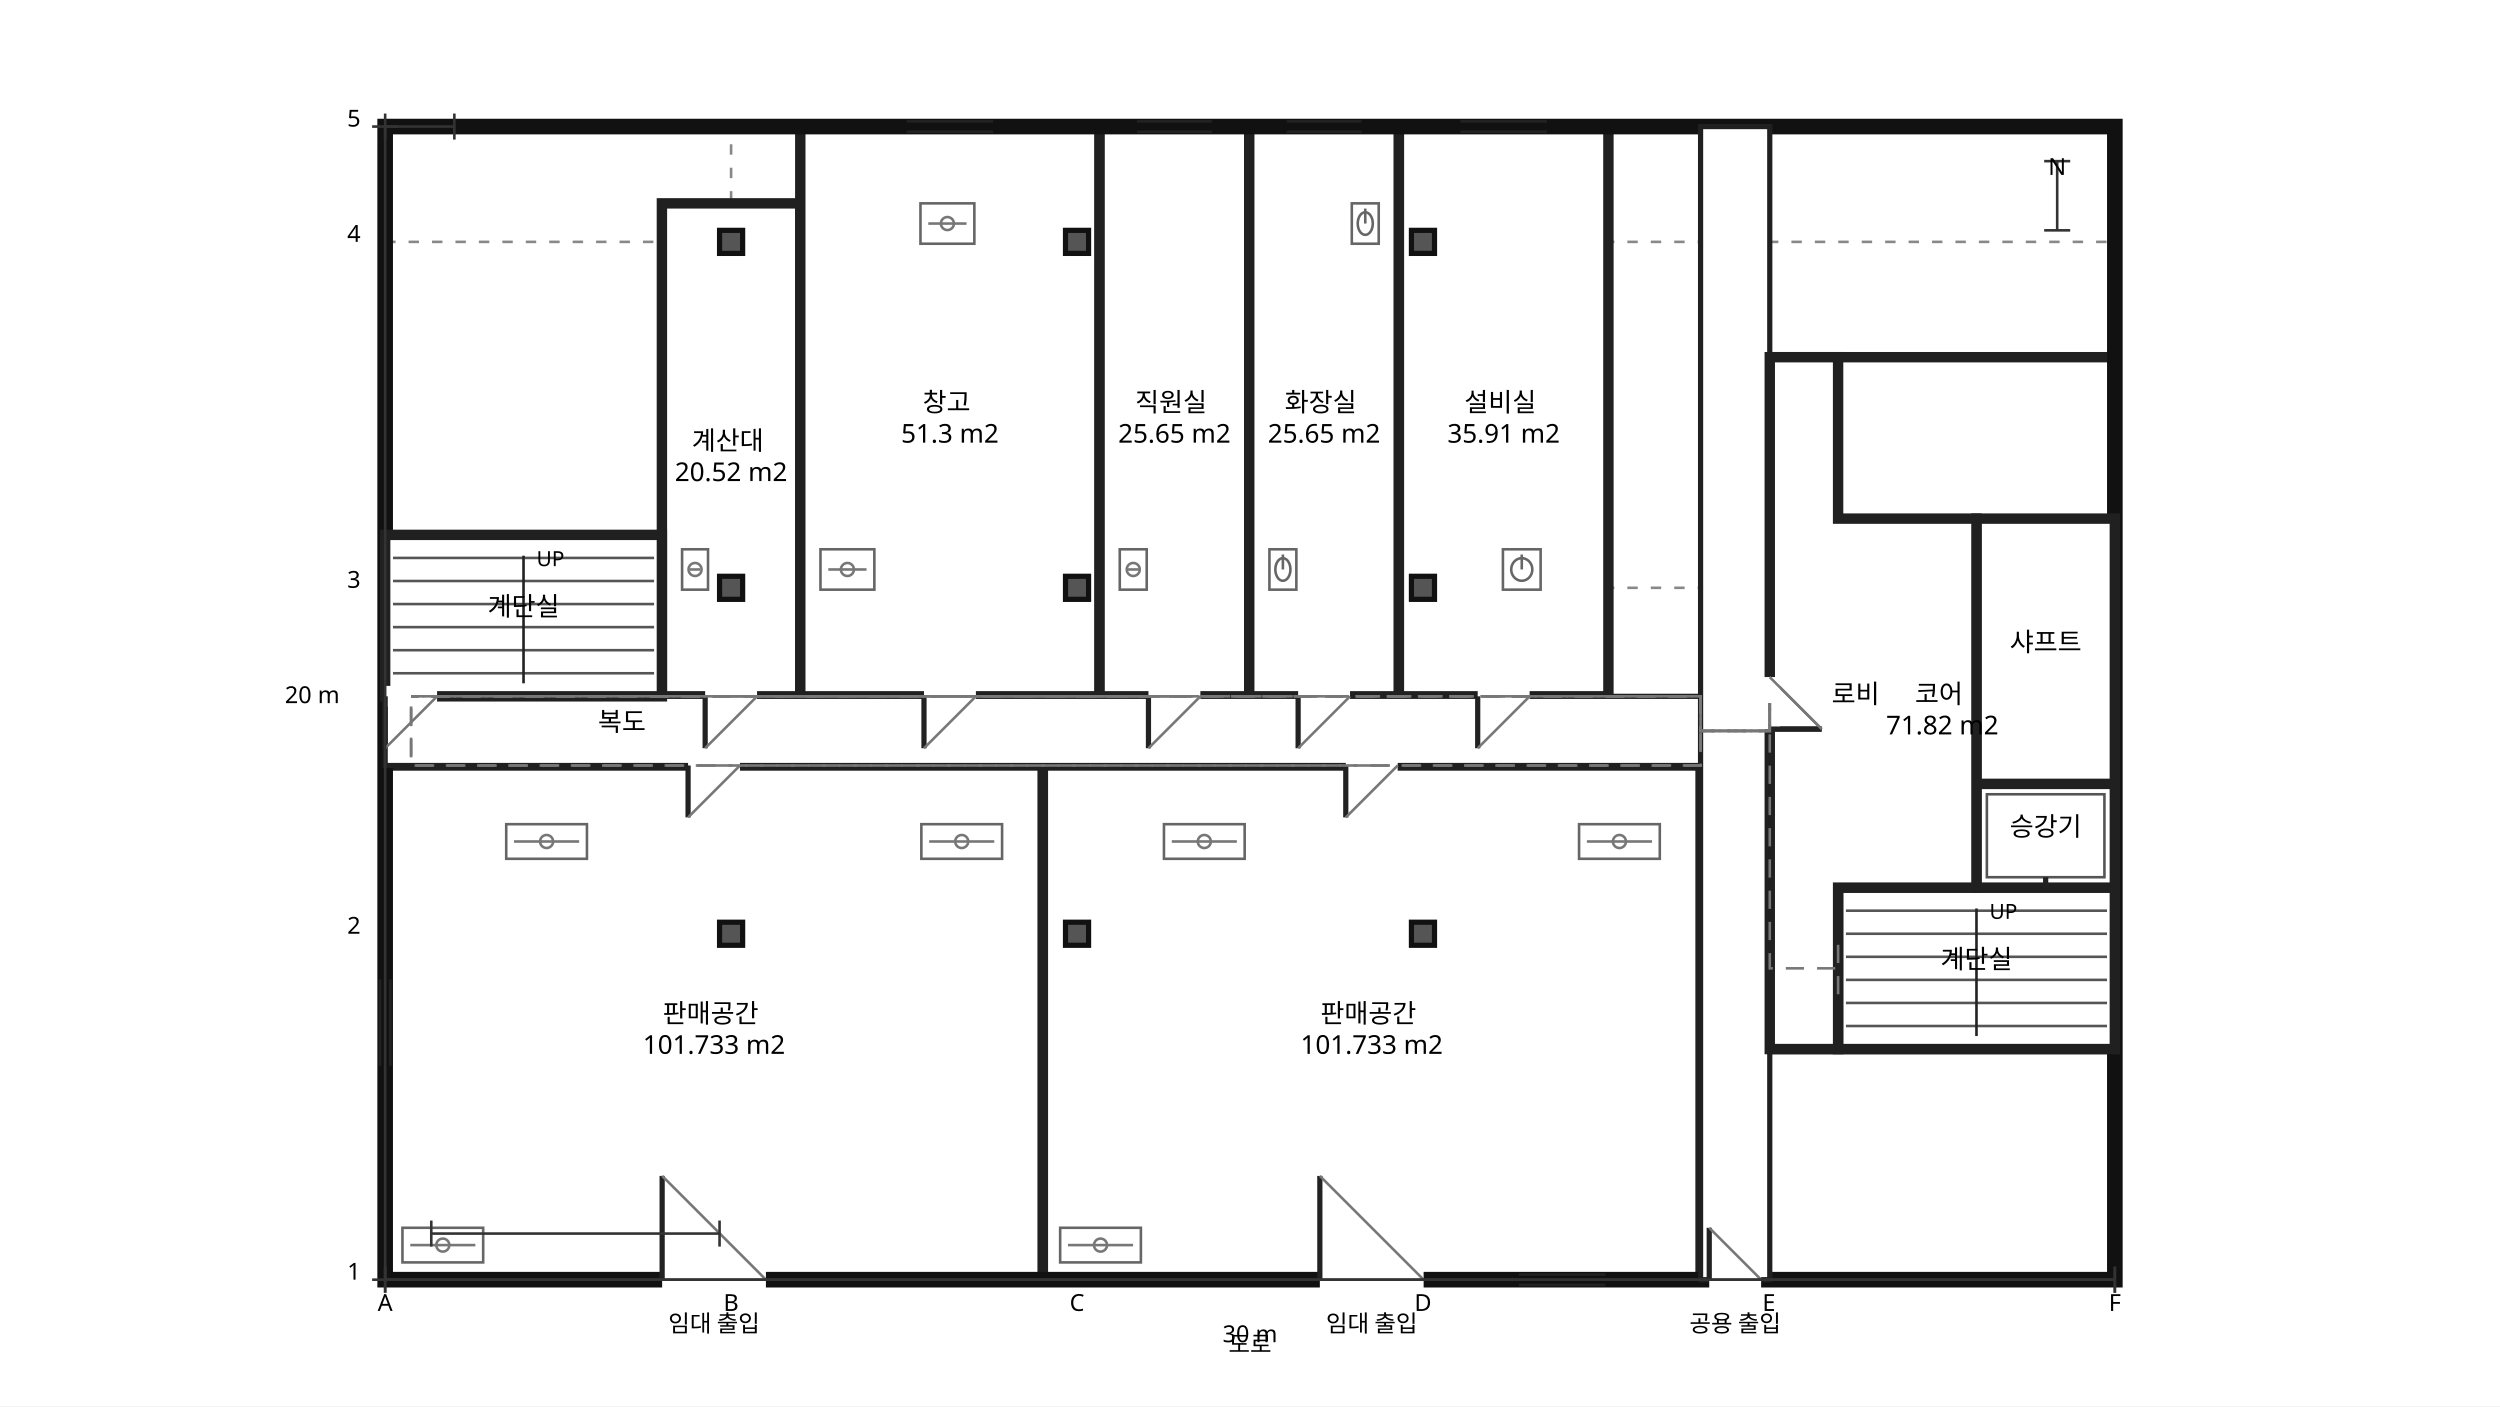
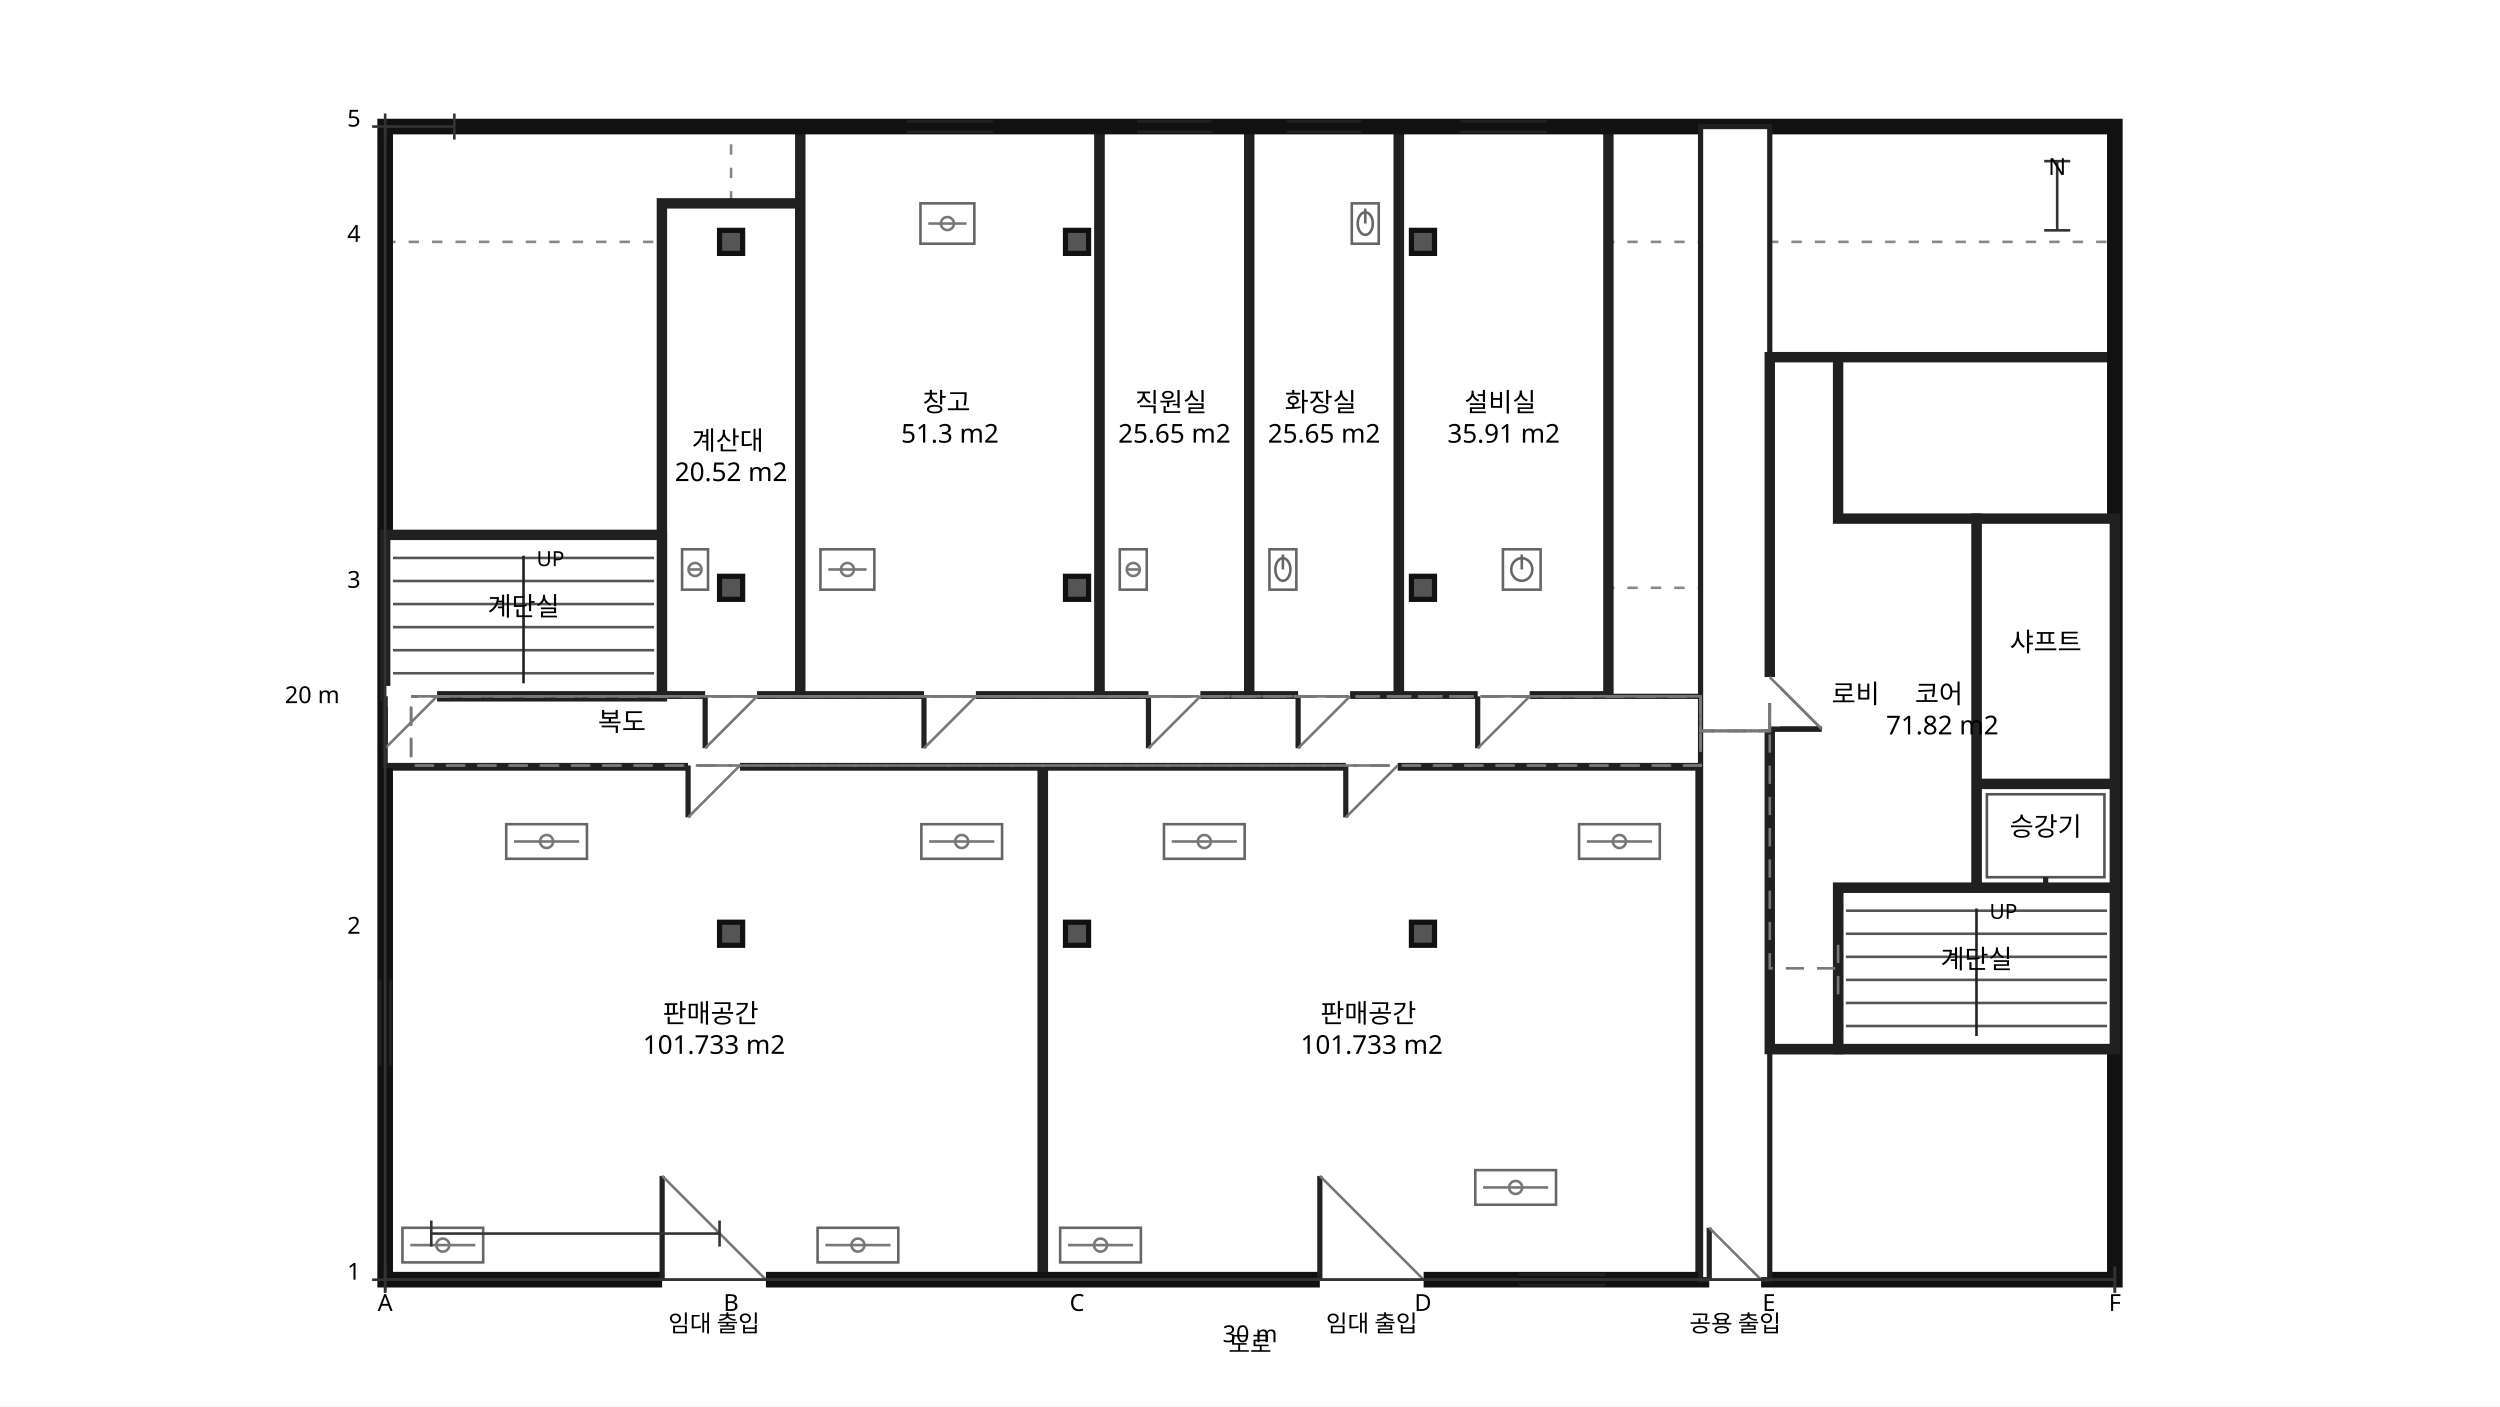
<svg xmlns="http://www.w3.org/2000/svg" width="100%" height="100%" viewBox="0 0 960 540">
  <rect width="100%" height="100%" fill="white" />
  <g data-layer="grid">
    <g data-id="grid-x-0" data-kind="grid" data-layer="grid">
      <polyline points="147.9,491.4 147.9,48.6" fill="none" stroke="#888888" stroke-width="1" stroke-dasharray="4 5" />
      <text x="147.9" y="503.4" font-family="Noto Sans KR, Malgun Gothic, sans-serif" font-size="9" text-anchor="middle">A</text>
    </g>
    <g data-id="grid-x-1" data-kind="grid" data-layer="grid">
      <polyline points="280.74,491.4 280.74,48.6" fill="none" stroke="#888888" stroke-width="1" stroke-dasharray="4 5" />
      <text x="280.74" y="503.4" font-family="Noto Sans KR, Malgun Gothic, sans-serif" font-size="9" text-anchor="middle">B</text>
    </g>
    <g data-id="grid-x-2" data-kind="grid" data-layer="grid">
      <polyline points="413.58,491.4 413.58,48.6" fill="none" stroke="#888888" stroke-width="1" stroke-dasharray="4 5" />
      <text x="413.58" y="503.4" font-family="Noto Sans KR, Malgun Gothic, sans-serif" font-size="9" text-anchor="middle">C</text>
    </g>
    <g data-id="grid-x-3" data-kind="grid" data-layer="grid">
      <polyline points="546.42,491.4 546.42,48.6" fill="none" stroke="#888888" stroke-width="1" stroke-dasharray="4 5" />
      <text x="546.42" y="503.4" font-family="Noto Sans KR, Malgun Gothic, sans-serif" font-size="9" text-anchor="middle">D</text>
    </g>
    <g data-id="grid-x-4" data-kind="grid" data-layer="grid">
      <polyline points="679.26,491.4 679.26,48.6" fill="none" stroke="#888888" stroke-width="1" stroke-dasharray="4 5" />
      <text x="679.26" y="503.4" font-family="Noto Sans KR, Malgun Gothic, sans-serif" font-size="9" text-anchor="middle">E</text>
    </g>
    <g data-id="grid-x-5" data-kind="grid" data-layer="grid">
      <polyline points="812.1,491.4 812.1,48.6" fill="none" stroke="#888888" stroke-width="1" stroke-dasharray="4 5" />
      <text x="812.1" y="503.4" font-family="Noto Sans KR, Malgun Gothic, sans-serif" font-size="9" text-anchor="middle">F</text>
    </g>
    <g data-id="grid-y-0" data-kind="grid" data-layer="grid">
      <polyline points="147.9,491.4 812.1,491.4" fill="none" stroke="#888888" stroke-width="1" stroke-dasharray="4 5" />
      <text x="135.9" y="491.4" font-family="Noto Sans KR, Malgun Gothic, sans-serif" font-size="9" text-anchor="middle">1</text>
    </g>
    <g data-id="grid-y-1" data-kind="grid" data-layer="grid">
      <polyline points="147.9,358.56 812.1,358.56" fill="none" stroke="#888888" stroke-width="1" stroke-dasharray="4 5" />
      <text x="135.9" y="358.56" font-family="Noto Sans KR, Malgun Gothic, sans-serif" font-size="9" text-anchor="middle">2</text>
    </g>
    <g data-id="grid-y-2" data-kind="grid" data-layer="grid">
      <polyline points="147.9,225.72 812.1,225.72" fill="none" stroke="#888888" stroke-width="1" stroke-dasharray="4 5" />
      <text x="135.9" y="225.72" font-family="Noto Sans KR, Malgun Gothic, sans-serif" font-size="9" text-anchor="middle">3</text>
    </g>
    <g data-id="grid-y-3" data-kind="grid" data-layer="grid">
      <polyline points="147.9,92.88 812.1,92.88" fill="none" stroke="#888888" stroke-width="1" stroke-dasharray="4 5" />
      <text x="135.9" y="92.88" font-family="Noto Sans KR, Malgun Gothic, sans-serif" font-size="9" text-anchor="middle">4</text>
    </g>
    <g data-id="grid-y-4" data-kind="grid" data-layer="grid">
      <polyline points="147.9,48.6 812.1,48.6" fill="none" stroke="#888888" stroke-width="1" stroke-dasharray="4 5" />
      <text x="135.9" y="48.6" font-family="Noto Sans KR, Malgun Gothic, sans-serif" font-size="9" text-anchor="middle">5</text>
    </g>
  </g>
  <g data-layer="rooms">
    <polygon data-id="sales_a" data-kind="room" data-layer="rooms" points="147.9,491.4 400.46,491.4 400.46,293.95 147.9,293.95" fill="white" stroke="#202020" stroke-width="4" />
    <polygon data-id="sales_b" data-kind="room" data-layer="rooms" points="400.46,491.4 653.02,491.4 653.02,293.95 400.46,293.95" fill="white" stroke="#202020" stroke-width="4" />
    <polygon data-id="checkout" data-kind="room" data-layer="rooms" points="254.17,267.39 307.31,267.39 307.31,78.09 254.17,78.09" fill="white" stroke="#202020" stroke-width="4" />
    <polygon data-id="stock" data-kind="room" data-layer="rooms" points="307.31,267.39 422.24,267.39 422.24,48.6 307.31,48.6" fill="white" stroke="#202020" stroke-width="4" />
    <polygon data-id="staff" data-kind="room" data-layer="rooms" points="422.24,267.39 479.71,267.39 479.71,48.6 422.24,48.6" fill="white" stroke="#202020" stroke-width="4" />
    <polygon data-id="restroom" data-kind="room" data-layer="rooms" points="479.71,267.39 537.18,267.39 537.18,48.6 479.71,48.6" fill="white" stroke="#202020" stroke-width="4" />
    <polygon data-id="utility" data-kind="room" data-layer="rooms" points="537.18,267.39 617.63,267.39 617.63,48.6 537.18,48.6" fill="white" stroke="#202020" stroke-width="4" />
    <polygon data-id="core" data-kind="room" data-layer="rooms" points="679.59,402.84 812.1,402.84 812.1,137.16 679.59,137.16" fill="white" stroke="#202020" stroke-width="4" />
  </g>
  <polygon data-id="floor-boundary" data-kind="boundary" data-layer="rooms" points="147.9,491.4 812.1,491.4 812.1,48.6 147.9,48.6" fill="none" stroke="#111111" stroke-width="6" />
  <g data-layer="circulation">
    <polygon data-id="corridor-cross" data-kind="circulation" data-layer="circulation" points="147.9,293.95 653.02,293.95 653.02,267.39 147.9,267.39" fill="white" stroke="#202020" stroke-width="2" />
    <polygon data-id="corridor-longitudinal" data-kind="circulation" data-layer="circulation" points="653.02,491.4 679.59,491.4 679.59,48.6 653.02,48.6" fill="white" stroke="#202020" stroke-width="2" />
  </g>
  <g data-layer="core">
    <polygon data-id="core-stair-1" data-kind="stair" data-layer="core" points="705.83,402.84 705.83,340.85 812.1,340.85 812.1,402.84" fill="white" stroke="#202020" stroke-width="4" />
    <g data-symbol="stair-treads">
      <line x1="708.83" y1="349.706" x2="809.1" y2="349.706" stroke="#555555" stroke-width="1" />
      <line x1="708.83" y1="358.561" x2="809.1" y2="358.561" stroke="#555555" stroke-width="1" />
      <line x1="708.83" y1="367.417" x2="809.1" y2="367.417" stroke="#555555" stroke-width="1" />
      <line x1="708.83" y1="376.273" x2="809.1" y2="376.273" stroke="#555555" stroke-width="1" />
      <line x1="708.83" y1="385.129" x2="809.1" y2="385.129" stroke="#555555" stroke-width="1" />
      <line x1="708.83" y1="393.984" x2="809.1" y2="393.984" stroke="#555555" stroke-width="1" />
      <line x1="758.965" y1="397.84" x2="758.965" y2="348.85" stroke="#222222" stroke-width="1" />
      <text x="763.965" y="352.85" font-family="Noto Sans KR, Malgun Gothic, sans-serif" font-size="8">UP</text>
    </g>
    <polygon data-id="remote-stair-2" data-kind="stair" data-layer="core" points="147.9,267.39 254.17,267.39 254.17,205.39 147.9,205.39" fill="white" stroke="#202020" stroke-width="4" />
    <g data-symbol="stair-treads">
      <line x1="150.9" y1="214.247" x2="251.17" y2="214.247" stroke="#555555" stroke-width="1" />
      <line x1="150.9" y1="223.104" x2="251.17" y2="223.104" stroke="#555555" stroke-width="1" />
      <line x1="150.9" y1="231.961" x2="251.17" y2="231.961" stroke="#555555" stroke-width="1" />
      <line x1="150.9" y1="240.819" x2="251.17" y2="240.819" stroke="#555555" stroke-width="1" />
      <line x1="150.9" y1="249.676" x2="251.17" y2="249.676" stroke="#555555" stroke-width="1" />
      <line x1="150.9" y1="258.533" x2="251.17" y2="258.533" stroke="#555555" stroke-width="1" />
      <line x1="201.035" y1="262.39" x2="201.035" y2="213.39" stroke="#222222" stroke-width="1" />
      <text x="206.035" y="217.39" font-family="Noto Sans KR, Malgun Gothic, sans-serif" font-size="8">UP</text>
    </g>
    <polygon data-id="core-elevator" data-kind="elevator" data-layer="core" points="758.96,340.85 758.96,301.0 812.1,301.0 812.1,340.85" fill="white" stroke="#202020" stroke-width="4" />
    <g data-symbol="elevator-car">
      <rect x="762.96" y="305.0" width="45.14" height="31.85" fill="none" stroke="#555555" stroke-width="1" />
      <line x1="785.53" y1="336.85" x2="785.53" y2="340.85" stroke="#222222" stroke-width="2" />
    </g>
    <polygon data-id="core-shaft" data-kind="shaft" data-layer="core" points="758.96,301.0 758.96,199.15 812.1,199.15 812.1,301.0" fill="white" stroke="#202020" stroke-width="4" />
    <polygon data-id="core-lobby" data-kind="lobby" data-layer="core" points="679.59,402.84 679.59,137.16 705.83,137.16 705.83,199.15 758.96,199.15 758.96,340.85 705.83,340.85 705.83,402.84" fill="white" stroke="#202020" stroke-width="4" />
  </g>
  <g data-layer="structure">
    <polygon data-id="column-1" data-kind="column" data-layer="structure" points="276.31,362.99 285.17,362.99 285.17,354.13 276.31,354.13" fill="#555555" stroke="#111111" stroke-width="2" />
    <polygon data-id="column-2" data-kind="column" data-layer="structure" points="276.31,230.15 285.17,230.15 285.17,221.29 276.31,221.29" fill="#555555" stroke="#111111" stroke-width="2" />
    <polygon data-id="column-3" data-kind="column" data-layer="structure" points="276.31,97.31 285.17,97.31 285.17,88.45 276.31,88.45" fill="#555555" stroke="#111111" stroke-width="2" />
    <polygon data-id="column-4" data-kind="column" data-layer="structure" points="409.15,362.99 418.01,362.99 418.01,354.13 409.15,354.13" fill="#555555" stroke="#111111" stroke-width="2" />
    <polygon data-id="column-5" data-kind="column" data-layer="structure" points="409.15,230.15 418.01,230.15 418.01,221.29 409.15,221.29" fill="#555555" stroke="#111111" stroke-width="2" />
    <polygon data-id="column-6" data-kind="column" data-layer="structure" points="409.15,97.31 418.01,97.31 418.01,88.45 409.15,88.45" fill="#555555" stroke="#111111" stroke-width="2" />
    <polygon data-id="column-7" data-kind="column" data-layer="structure" points="541.99,362.99 550.85,362.99 550.85,354.13 541.99,354.13" fill="#555555" stroke="#111111" stroke-width="2" />
    <polygon data-id="column-8" data-kind="column" data-layer="structure" points="541.99,230.15 550.85,230.15 550.85,221.29 541.99,221.29" fill="#555555" stroke="#111111" stroke-width="2" />
    <polygon data-id="column-9" data-kind="column" data-layer="structure" points="541.99,97.31 550.85,97.31 550.85,88.45 541.99,88.45" fill="#555555" stroke="#111111" stroke-width="2" />
  </g>
  <g data-layer="envelope">
    <g data-id="sales_a-commercial-entrance" data-kind="entrance" data-layer="envelope" data-symbol="entrance-door">
      <polyline points="254.26,491.4 294.11,491.4" fill="none" stroke="white" stroke-width="8" />
      <line x1="254.26" y1="491.4" x2="254.26" y2="451.55" stroke="#222222" stroke-width="2" />
      <path d="M 294.11 491.4 Q 272.192 469.482 254.26 451.55" fill="none" stroke="#777777" stroke-width="1" />
      <text x="274.185" y="511.4" font-family="Noto Sans KR, Malgun Gothic, sans-serif" font-size="9" text-anchor="middle">임대 출입</text>
    </g>
    <g data-id="sales_b-commercial-entrance" data-kind="entrance" data-layer="envelope" data-symbol="entrance-door">
      <polyline points="506.82,491.4 546.67,491.4" fill="none" stroke="white" stroke-width="8" />
      <line x1="506.82" y1="491.4" x2="506.82" y2="451.55" stroke="#222222" stroke-width="2" />
      <path d="M 546.67 491.4 Q 524.752 469.483 506.82 451.55" fill="none" stroke="#777777" stroke-width="1" />
      <text x="526.745" y="511.4" font-family="Noto Sans KR, Malgun Gothic, sans-serif" font-size="9" text-anchor="middle">임대 출입</text>
    </g>
    <g data-id="core-public-entrance" data-kind="entrance" data-layer="envelope" data-symbol="entrance-door">
      <polyline points="656.35,491.4 676.27,491.4" fill="none" stroke="white" stroke-width="8" />
      <line x1="656.35" y1="491.4" x2="656.35" y2="471.48" stroke="#222222" stroke-width="2" />
      <path d="M 676.27 491.4 Q 665.314 480.444 656.35 471.48" fill="none" stroke="#777777" stroke-width="1" />
      <text x="666.31" y="511.4" font-family="Noto Sans KR, Malgun Gothic, sans-serif" font-size="9" text-anchor="middle">공용 출입</text>
    </g>
    <g data-id="sales_a-window" data-kind="window" data-layer="envelope" data-symbol="window-double-line">
      <polyline points="145.9,409.28 145.9,376.07" fill="none" stroke="#222222" stroke-width="1" />
      <polyline points="149.9,409.28 149.9,376.07" fill="none" stroke="#222222" stroke-width="1" />
    </g>
    <g data-id="sales_b-window" data-kind="window" data-layer="envelope" data-symbol="window-double-line">
      <polyline points="583.24,489.4 616.45,489.4" fill="none" stroke="#222222" stroke-width="1" />
      <polyline points="583.24,493.4 616.45,493.4" fill="none" stroke="#222222" stroke-width="1" />
    </g>
    <g data-id="stock-window" data-kind="window" data-layer="envelope" data-symbol="window-double-line">
      <polyline points="348.17,46.6 381.38,46.6" fill="none" stroke="#222222" stroke-width="1" />
      <polyline points="348.17,50.6 381.38,50.6" fill="none" stroke="#222222" stroke-width="1" />
    </g>
    <g data-id="staff-window" data-kind="window" data-layer="envelope" data-symbol="window-double-line">
      <polyline points="436.61,46.6 465.34,46.6" fill="none" stroke="#222222" stroke-width="1" />
      <polyline points="436.61,50.6 465.34,50.6" fill="none" stroke="#222222" stroke-width="1" />
    </g>
    <g data-id="restroom-window" data-kind="window" data-layer="envelope" data-symbol="window-double-line">
      <polyline points="494.08,46.6 522.81,46.6" fill="none" stroke="#222222" stroke-width="1" />
      <polyline points="494.08,50.6 522.81,50.6" fill="none" stroke="#222222" stroke-width="1" />
    </g>
    <g data-id="utility-window" data-kind="window" data-layer="envelope" data-symbol="window-double-line">
      <polyline points="560.8,46.6 594.01,46.6" fill="none" stroke="#222222" stroke-width="1" />
      <polyline points="560.8,50.6 594.01,50.6" fill="none" stroke="#222222" stroke-width="1" />
    </g>
  </g>
  <g data-layer="door-openings">
    <g data-id="protected-exit-1" data-kind="protected_exit" data-layer="door-openings" data-symbol="door-swing">
      <polyline points="679.59,279.96 679.59,260.04" fill="none" stroke="white" stroke-width="8" />
      <line x1="679.59" y1="279.96" x2="699.51" y2="279.96" stroke="#222222" stroke-width="2" />
      <path d="M 679.59 260.04 Q 690.546 270.996 699.51 279.96" fill="none" stroke="#777777" stroke-width="1" />
    </g>
    <g data-id="protected-exit-2" data-kind="protected_exit" data-layer="door-openings" data-symbol="door-swing">
      <polyline points="147.9,267.39 167.83,267.39" fill="none" stroke="white" stroke-width="8" />
      <line x1="147.9" y1="267.39" x2="147.9" y2="287.32" stroke="#222222" stroke-width="2" />
      <path d="M 167.83 267.39 Q 156.869 278.351 147.9 287.32" fill="none" stroke="#777777" stroke-width="1" />
    </g>
    <g data-id="sales_a-door" data-kind="door-opening" data-layer="door-openings" data-symbol="door-swing" aria-label="sales_a door clear width 0.9 m">
      <polyline points="264.22,293.95 284.14,293.95" fill="none" stroke="white" stroke-width="8" />
      <line x1="264.22" y1="293.95" x2="264.22" y2="313.87" stroke="#222222" stroke-width="2" />
      <path d="M 284.14 293.95 Q 273.184 304.906 264.22 313.87" fill="none" stroke="#777777" stroke-width="1" />
    </g>
    <g data-id="sales_b-door" data-kind="door-opening" data-layer="door-openings" data-symbol="door-swing" aria-label="sales_b door clear width 0.9 m">
      <polyline points="516.78,293.95 536.71,293.95" fill="none" stroke="white" stroke-width="8" />
      <line x1="516.78" y1="293.95" x2="516.78" y2="313.88" stroke="#222222" stroke-width="2" />
      <path d="M 536.71 293.95 Q 525.749 304.912 516.78 313.88" fill="none" stroke="#777777" stroke-width="1" />
    </g>
    <g data-id="checkout-door" data-kind="door-opening" data-layer="door-openings" data-symbol="door-swing" aria-label="checkout door clear width 0.9 m">
      <polyline points="270.78,267.39 290.7,267.39" fill="none" stroke="white" stroke-width="8" />
      <line x1="270.78" y1="267.39" x2="270.78" y2="287.31" stroke="#222222" stroke-width="2" />
      <path d="M 290.7 267.39 Q 279.744 278.346 270.78 287.31" fill="none" stroke="#777777" stroke-width="1" />
    </g>
    <g data-id="stock-door" data-kind="door-opening" data-layer="door-openings" data-symbol="door-swing" aria-label="stock door clear width 0.9 m">
      <polyline points="354.81,267.39 374.74,267.39" fill="none" stroke="white" stroke-width="8" />
      <line x1="354.81" y1="267.39" x2="354.81" y2="287.32" stroke="#222222" stroke-width="2" />
      <path d="M 374.74 267.39 Q 363.779 278.351 354.81 287.32" fill="none" stroke="#777777" stroke-width="1" />
    </g>
    <g data-id="staff-door" data-kind="door-opening" data-layer="door-openings" data-symbol="door-swing" aria-label="staff door clear width 0.9 m">
      <polyline points="441.01,267.39 460.94,267.39" fill="none" stroke="white" stroke-width="8" />
      <line x1="441.01" y1="267.39" x2="441.01" y2="287.32" stroke="#222222" stroke-width="2" />
      <path d="M 460.94 267.39 Q 449.978 278.351 441.01 287.32" fill="none" stroke="#777777" stroke-width="1" />
    </g>
    <g data-id="restroom-door" data-kind="door-opening" data-layer="door-openings" data-symbol="door-swing" aria-label="restroom door clear width 0.9 m">
      <polyline points="498.48,267.39 518.41,267.39" fill="none" stroke="white" stroke-width="8" />
      <line x1="498.48" y1="267.39" x2="498.48" y2="287.32" stroke="#222222" stroke-width="2" />
      <path d="M 518.41 267.39 Q 507.448 278.351 498.48 287.32" fill="none" stroke="#777777" stroke-width="1" />
    </g>
    <g data-id="utility-door" data-kind="door-opening" data-layer="door-openings" data-symbol="door-swing" aria-label="utility door clear width 0.9 m">
      <polyline points="567.44,267.39 587.37,267.39" fill="none" stroke="white" stroke-width="8" />
      <line x1="567.44" y1="267.39" x2="567.44" y2="287.32" stroke="#222222" stroke-width="2" />
      <path d="M 587.37 267.39 Q 576.409 278.351 567.44 287.32" fill="none" stroke="#777777" stroke-width="1" />
    </g>
    <g data-id="core-door" data-kind="door-opening" data-layer="door-openings" data-symbol="door-swing" aria-label="core door clear width 0.9 m">
      <polyline points="679.59,279.96 679.59,260.04" fill="none" stroke="white" stroke-width="8" />
      <line x1="679.59" y1="279.96" x2="699.51" y2="279.96" stroke="#222222" stroke-width="2" />
      <path d="M 679.59 260.04 Q 690.546 270.996 699.51 279.96" fill="none" stroke="#777777" stroke-width="1" />
    </g>
  </g>
  <g data-layer="furniture">
    <polygon data-id="sales_a-sales_shelf-1" data-kind="sales_shelf" data-layer="furniture" points="154.54,484.76 185.54,484.76 185.54,471.47 154.54,471.47" fill="white" stroke="#666666" stroke-width="1" />
    <g data-symbol="furniture">
      <line x1="157.54" y1="478.115" x2="182.54" y2="478.115" stroke="#777777" stroke-width="1" />
      <circle cx="170.04" cy="478.115" r="2.5" fill="none" stroke="#777777" stroke-width="1" />
    </g>
    <polygon data-id="sales_a-sales_shelf-2" data-kind="sales_shelf" data-layer="furniture" points="353.8,329.78 384.8,329.78 384.8,316.49 353.8,316.49" fill="white" stroke="#666666" stroke-width="1" />
    <g data-symbol="furniture">
      <line x1="356.8" y1="323.135" x2="381.8" y2="323.135" stroke="#777777" stroke-width="1" />
      <circle cx="369.3" cy="323.135" r="2.5" fill="none" stroke="#777777" stroke-width="1" />
    </g>
    <polygon data-id="sales_a-sales_shelf-3" data-kind="sales_shelf" data-layer="furniture" points="194.39,329.78 225.39,329.78 225.39,316.49 194.39,316.49" fill="white" stroke="#666666" stroke-width="1" />
    <g data-symbol="furniture">
      <line x1="197.39" y1="323.135" x2="222.39" y2="323.135" stroke="#777777" stroke-width="1" />
      <circle cx="209.89" cy="323.135" r="2.5" fill="none" stroke="#777777" stroke-width="1" />
    </g>
-     <polygon data-id="sales_b-sales_shelf-4" data-kind="sales_shelf" data-layer="furniture" points="407.1,484.76 438.1,484.76 438.1,471.47 407.1,471.47" fill="white" stroke="#666666" stroke-width="1" />
+     <polygon data-id="sales_a-sales_shelf-4" data-kind="sales_shelf" data-layer="furniture" points="313.95,484.76 344.95,484.76 344.95,471.47 313.95,471.47" fill="white" stroke="#666666" stroke-width="1" />
+     <g data-symbol="furniture">
+       <line x1="316.95" y1="478.115" x2="341.95" y2="478.115" stroke="#777777" stroke-width="1" />
+       <circle cx="329.45" cy="478.115" r="2.5" fill="none" stroke="#777777" stroke-width="1" />
+     </g>
+     <polygon data-id="sales_b-sales_shelf-5" data-kind="sales_shelf" data-layer="furniture" points="407.1,484.76 438.1,484.76 438.1,471.47 407.1,471.47" fill="white" stroke="#666666" stroke-width="1" />
    <g data-symbol="furniture">
      <line x1="410.1" y1="478.115" x2="435.1" y2="478.115" stroke="#777777" stroke-width="1" />
      <circle cx="422.6" cy="478.115" r="2.5" fill="none" stroke="#777777" stroke-width="1" />
    </g>
-     <polygon data-id="sales_b-sales_shelf-5" data-kind="sales_shelf" data-layer="furniture" points="606.36,329.78 637.36,329.78 637.36,316.49 606.36,316.49" fill="white" stroke="#666666" stroke-width="1" />
+     <polygon data-id="sales_b-sales_shelf-6" data-kind="sales_shelf" data-layer="furniture" points="606.36,329.78 637.36,329.78 637.36,316.49 606.36,316.49" fill="white" stroke="#666666" stroke-width="1" />
    <g data-symbol="furniture">
      <line x1="609.36" y1="323.135" x2="634.36" y2="323.135" stroke="#777777" stroke-width="1" />
      <circle cx="621.86" cy="323.135" r="2.5" fill="none" stroke="#777777" stroke-width="1" />
    </g>
-     <polygon data-id="sales_b-sales_shelf-6" data-kind="sales_shelf" data-layer="furniture" points="446.96,329.78 477.95,329.78 477.95,316.49 446.96,316.49" fill="white" stroke="#666666" stroke-width="1" />
+     <polygon data-id="sales_b-sales_shelf-7" data-kind="sales_shelf" data-layer="furniture" points="446.96,329.78 477.95,329.78 477.95,316.49 446.96,316.49" fill="white" stroke="#666666" stroke-width="1" />
    <g data-symbol="furniture">
      <line x1="449.96" y1="323.135" x2="474.95" y2="323.135" stroke="#777777" stroke-width="1" />
      <circle cx="462.455" cy="323.135" r="2.5" fill="none" stroke="#777777" stroke-width="1" />
+     </g>
+     <polygon data-id="sales_b-sales_shelf-8" data-kind="sales_shelf" data-layer="furniture" points="566.51,462.62 597.51,462.62 597.51,449.33 566.51,449.33" fill="white" stroke="#666666" stroke-width="1" />
+     <g data-symbol="furniture">
+       <line x1="569.51" y1="455.975" x2="594.51" y2="455.975" stroke="#777777" stroke-width="1" />
+       <circle cx="582.01" cy="455.975" r="2.5" fill="none" stroke="#777777" stroke-width="1" />
    </g>
    <polygon data-id="checkout-checkout_counter-1" data-kind="checkout_counter" data-layer="furniture" points="261.92,226.43 271.88,226.43 271.88,210.93 261.92,210.93" fill="white" stroke="#666666" stroke-width="1" />
    <g data-symbol="furniture">
      <line x1="264.92" y1="218.68" x2="268.88" y2="218.68" stroke="#777777" stroke-width="1" />
      <circle cx="266.9" cy="218.68" r="2.5" fill="none" stroke="#777777" stroke-width="1" />
    </g>
    <polygon data-id="stock-stock_rack-1" data-kind="stock_rack" data-layer="furniture" points="315.06,226.43 335.75,226.43 335.75,210.93 315.06,210.93" fill="white" stroke="#666666" stroke-width="1" />
    <g data-symbol="furniture">
      <line x1="318.06" y1="218.68" x2="332.75" y2="218.68" stroke="#777777" stroke-width="1" />
      <circle cx="325.405" cy="218.68" r="2.5" fill="none" stroke="#777777" stroke-width="1" />
    </g>
    <polygon data-id="stock-stock_rack-2" data-kind="stock_rack" data-layer="furniture" points="353.46,93.59 374.15,93.59 374.15,78.09 353.46,78.09" fill="white" stroke="#666666" stroke-width="1" />
    <g data-symbol="furniture">
      <line x1="356.46" y1="85.84" x2="371.15" y2="85.84" stroke="#777777" stroke-width="1" />
      <circle cx="363.805" cy="85.84" r="2.5" fill="none" stroke="#777777" stroke-width="1" />
    </g>
    <polygon data-id="staff-staff_table-1" data-kind="staff_table" data-layer="furniture" points="429.99,226.43 440.34,226.43 440.34,210.93 429.99,210.93" fill="white" stroke="#666666" stroke-width="1" />
    <g data-symbol="furniture">
      <line x1="432.99" y1="218.68" x2="437.34" y2="218.68" stroke="#777777" stroke-width="1" />
      <circle cx="435.165" cy="218.68" r="2.5" fill="none" stroke="#777777" stroke-width="1" />
    </g>
  </g>
  <g data-layer="fixtures">
    <polygon data-id="restroom-wc-1" data-kind="wc" data-layer="fixtures" points="487.46,226.43 497.8,226.43 497.8,210.93 487.46,210.93" fill="white" stroke="#666666" stroke-width="1" />
    <g data-symbol="fixture">
      <ellipse cx="492.63" cy="218.68" rx="2.895" ry="4.34" fill="none" stroke="#666666" stroke-width="1" />
      <line x1="492.63" y1="212.93" x2="492.63" y2="218.68" stroke="#666666" stroke-width="1" />
    </g>
    <polygon data-id="restroom-lavatory-1" data-kind="lavatory" data-layer="fixtures" points="519.09,93.59 529.43,93.59 529.43,78.09 519.09,78.09" fill="white" stroke="#666666" stroke-width="1" />
    <g data-symbol="fixture">
      <ellipse cx="524.26" cy="85.84" rx="2.895" ry="4.34" fill="none" stroke="#666666" stroke-width="1" />
      <line x1="524.26" y1="80.09" x2="524.26" y2="85.84" stroke="#666666" stroke-width="1" />
    </g>
    <polygon data-id="utility-utility_equipment-1" data-kind="utility_equipment" data-layer="fixtures" points="577.12,226.43 591.6,226.43 591.6,210.93 577.12,210.93" fill="white" stroke="#666666" stroke-width="1" />
    <g data-symbol="fixture">
      <ellipse cx="584.36" cy="218.68" rx="4.054" ry="4.34" fill="none" stroke="#666666" stroke-width="1" />
      <line x1="584.36" y1="212.93" x2="584.36" y2="218.68" stroke="#666666" stroke-width="1" />
    </g>
  </g>
  <g data-layer="egress">
    <g data-id="core-stair-door-1" data-kind="stair_door" data-layer="egress">
      <polyline points="705.83,381.81 705.83,361.88" fill="none" stroke="#777777" stroke-width="1" stroke-dasharray="7 5" />
    </g>
    <g data-id="core-lobby-route-1" data-kind="lobby_route" data-layer="egress">
      <polyline points="679.59,270.0 679.59,371.84 705.83,371.84" fill="none" stroke="#777777" stroke-width="1" stroke-dasharray="7 5" />
    </g>
    <g data-id="sales_a-route-1" data-kind="egress_route" data-layer="egress">
      <polyline points="274.18,293.95 653.02,293.95 653.02,280.67 679.59,280.67 679.59,270.0" fill="none" stroke="#777777" stroke-width="1" stroke-dasharray="7 5" />
    </g>
    <g data-id="sales_a-route-2" data-kind="egress_route" data-layer="egress">
      <polyline points="274.18,293.95 157.86,293.95 157.86,267.39" fill="none" stroke="#777777" stroke-width="1" stroke-dasharray="7 5" />
    </g>
    <g data-id="sales_b-route-1" data-kind="egress_route" data-layer="egress">
      <polyline points="526.74,293.95 653.02,293.95 653.02,280.67 679.59,280.67 679.59,270.0" fill="none" stroke="#777777" stroke-width="1" stroke-dasharray="7 5" />
    </g>
    <g data-id="sales_b-route-2" data-kind="egress_route" data-layer="egress">
      <polyline points="526.74,293.95 157.86,293.95 157.86,267.39" fill="none" stroke="#777777" stroke-width="1" stroke-dasharray="7 5" />
    </g>
    <g data-id="checkout-route-1" data-kind="egress_route" data-layer="egress">
      <polyline points="280.74,267.39 653.02,267.39 653.02,280.67 679.59,280.67 679.59,270.0" fill="none" stroke="#777777" stroke-width="1" stroke-dasharray="7 5" />
    </g>
    <g data-id="checkout-route-2" data-kind="egress_route" data-layer="egress">
      <polyline points="280.74,267.39 157.86,267.39" fill="none" stroke="#777777" stroke-width="1" stroke-dasharray="7 5" />
    </g>
    <g data-id="stock-route-1" data-kind="egress_route" data-layer="egress">
      <polyline points="364.78,267.39 653.02,267.39 653.02,280.67 679.59,280.67 679.59,270.0" fill="none" stroke="#777777" stroke-width="1" stroke-dasharray="7 5" />
    </g>
    <g data-id="stock-route-2" data-kind="egress_route" data-layer="egress">
      <polyline points="364.78,267.39 157.86,267.39" fill="none" stroke="#777777" stroke-width="1" stroke-dasharray="7 5" />
    </g>
    <g data-id="staff-route-1" data-kind="egress_route" data-layer="egress">
      <polyline points="450.98,267.39 653.02,267.39 653.02,280.67 679.59,280.67 679.59,270.0" fill="none" stroke="#777777" stroke-width="1" stroke-dasharray="7 5" />
    </g>
    <g data-id="staff-route-2" data-kind="egress_route" data-layer="egress">
      <polyline points="450.98,267.39 157.86,267.39" fill="none" stroke="#777777" stroke-width="1" stroke-dasharray="7 5" />
    </g>
    <g data-id="restroom-route-1" data-kind="egress_route" data-layer="egress">
      <polyline points="508.44,267.39 653.02,267.39 653.02,280.67 679.59,280.67 679.59,270.0" fill="none" stroke="#777777" stroke-width="1" stroke-dasharray="7 5" />
    </g>
    <g data-id="restroom-route-2" data-kind="egress_route" data-layer="egress">
      <polyline points="508.44,267.39 157.86,267.39" fill="none" stroke="#777777" stroke-width="1" stroke-dasharray="7 5" />
    </g>
    <g data-id="utility-route-1" data-kind="egress_route" data-layer="egress">
      <polyline points="577.41,267.39 653.02,267.39 653.02,280.67 679.59,280.67 679.59,270.0" fill="none" stroke="#777777" stroke-width="1" stroke-dasharray="7 5" />
    </g>
    <g data-id="utility-route-2" data-kind="egress_route" data-layer="egress">
      <polyline points="577.41,267.39 157.86,267.39" fill="none" stroke="#777777" stroke-width="1" stroke-dasharray="7 5" />
    </g>
  </g>
  <g data-layer="dimensions">
    <g data-id="dimension-overall-width" data-kind="overall_width" data-layer="dimensions" data-symbol="dimension-chain">
      <polyline points="147.9,491.4 812.1,491.4" fill="none" stroke="#333333" stroke-width="1" />
      <line x1="147.9" y1="486.4" x2="147.9" y2="496.4" stroke="#333333" stroke-width="1" />
      <line x1="812.1" y1="486.4" x2="812.1" y2="496.4" stroke="#333333" stroke-width="1" />
      <text x="480.0" y="515.4" font-family="Noto Sans KR, Malgun Gothic, sans-serif" font-size="9" text-anchor="middle">30 m</text>
    </g>
    <g data-id="dimension-overall-depth" data-kind="overall_depth" data-layer="dimensions" data-symbol="dimension-chain">
      <polyline points="147.9,491.4 147.9,48.6" fill="none" stroke="#333333" stroke-width="1" />
      <line x1="142.9" y1="491.4" x2="152.9" y2="491.4" stroke="#333333" stroke-width="1" />
      <line x1="142.9" y1="48.6" x2="152.9" y2="48.6" stroke="#333333" stroke-width="1" />
      <text x="119.9" y="270.0" font-family="Noto Sans KR, Malgun Gothic, sans-serif" font-size="9" text-anchor="middle">20 m</text>
    </g>
    <g data-id="dimension-circulation-width" data-kind="circulation_width" data-layer="dimensions" data-symbol="dimension-chain">
      <polyline points="147.9,48.6 174.47,48.6" fill="none" stroke="#333333" stroke-width="1" />
      <line x1="147.9" y1="43.6" x2="147.9" y2="53.6" stroke="#333333" stroke-width="1" />
      <line x1="174.47" y1="43.6" x2="174.47" y2="53.6" stroke="#333333" stroke-width="1" />
    </g>
    <g data-id="north-arrow" data-kind="north_arrow" data-layer="dimensions" data-symbol="dimension-chain">
      <polyline points="789.96,88.45 789.96,61.88" fill="none" stroke="#333333" stroke-width="1" />
      <line x1="784.96" y1="88.45" x2="794.96" y2="88.45" stroke="#333333" stroke-width="1" />
      <line x1="784.96" y1="61.88" x2="794.96" y2="61.88" stroke="#333333" stroke-width="1" />
      <text x="789.96" y="67.165" font-family="Noto Sans KR, Malgun Gothic, sans-serif" font-size="9" text-anchor="middle">N</text>
    </g>
    <g data-id="scale-line" data-kind="scale_line" data-layer="dimensions" data-symbol="dimension-chain">
      <polyline points="165.61,473.69 276.31,473.69" fill="none" stroke="#333333" stroke-width="1" />
      <line x1="165.61" y1="468.69" x2="165.61" y2="478.69" stroke="#333333" stroke-width="1" />
      <line x1="276.31" y1="468.69" x2="276.31" y2="478.69" stroke="#333333" stroke-width="1" />
    </g>
    <g data-id="street-line" data-kind="street" data-layer="dimensions" data-symbol="dimension-chain">
      <polyline points="147.9,491.4 812.1,491.4" fill="none" stroke="#333333" stroke-width="1" />
      <line x1="147.9" y1="486.4" x2="147.9" y2="496.4" stroke="#333333" stroke-width="1" />
      <line x1="812.1" y1="486.4" x2="812.1" y2="496.4" stroke="#333333" stroke-width="1" />
      <text x="480.0" y="519.4" font-family="Noto Sans KR, Malgun Gothic, sans-serif" font-size="9" text-anchor="middle">도로</text>
    </g>
  </g>
  <g data-layer="text-labels">
    <text data-id="sales_a-label" data-kind="room-label" data-layer="text-labels" x="274.18" y="392.68" font-family="Noto Sans KR, Malgun Gothic, sans-serif" font-size="10" text-anchor="middle">
      <tspan x="274.18" dy="0">판매공간</tspan>
      <tspan x="274.18" dy="12">101.733 m2</tspan>
    </text>
    <text data-id="sales_b-label" data-kind="room-label" data-layer="text-labels" x="526.74" y="392.68" font-family="Noto Sans KR, Malgun Gothic, sans-serif" font-size="10" text-anchor="middle">
      <tspan x="526.74" dy="0">판매공간</tspan>
      <tspan x="526.74" dy="12">101.733 m2</tspan>
    </text>
    <text data-id="checkout-label" data-kind="room-label" data-layer="text-labels" x="280.74" y="172.74" font-family="Noto Sans KR, Malgun Gothic, sans-serif" font-size="10" text-anchor="middle">
      <tspan x="280.74" dy="0">계산대</tspan>
      <tspan x="280.74" dy="12">20.52 m2</tspan>
    </text>
    <text data-id="stock-label" data-kind="room-label" data-layer="text-labels" x="364.78" y="157.99" font-family="Noto Sans KR, Malgun Gothic, sans-serif" font-size="10" text-anchor="middle">
      <tspan x="364.78" dy="0">창고</tspan>
      <tspan x="364.78" dy="12">51.3 m2</tspan>
    </text>
    <text data-id="staff-label" data-kind="room-label" data-layer="text-labels" x="450.98" y="157.99" font-family="Noto Sans KR, Malgun Gothic, sans-serif" font-size="10" text-anchor="middle">
      <tspan x="450.98" dy="0">직원실</tspan>
      <tspan x="450.98" dy="12">25.65 m2</tspan>
    </text>
    <text data-id="restroom-label" data-kind="room-label" data-layer="text-labels" x="508.44" y="157.99" font-family="Noto Sans KR, Malgun Gothic, sans-serif" font-size="10" text-anchor="middle">
      <tspan x="508.44" dy="0">화장실</tspan>
      <tspan x="508.44" dy="12">25.65 m2</tspan>
    </text>
    <text data-id="utility-label" data-kind="room-label" data-layer="text-labels" x="577.41" y="157.99" font-family="Noto Sans KR, Malgun Gothic, sans-serif" font-size="10" text-anchor="middle">
      <tspan x="577.41" dy="0">설비실</tspan>
      <tspan x="577.41" dy="12">35.91 m2</tspan>
    </text>
    <text data-id="core-label" data-kind="room-label" data-layer="text-labels" x="745.85" y="270.0" font-family="Noto Sans KR, Malgun Gothic, sans-serif" font-size="10" text-anchor="middle">
      <tspan x="745.85" dy="0">코어</tspan>
      <tspan x="745.85" dy="12">71.82 m2</tspan>
    </text>
    <text data-id="corridor-cross-label" data-kind="circulation" data-layer="text-labels" x="238.82" y="280.67" font-family="Noto Sans KR, Malgun Gothic, sans-serif" font-size="10" text-anchor="middle">복도</text>
    <g data-id="sales_a-door-width-label" data-kind="door-width" data-layer="text-labels" />
    <g data-id="sales_b-door-width-label" data-kind="door-width" data-layer="text-labels" />
    <g data-id="checkout-door-width-label" data-kind="door-width" data-layer="text-labels" />
    <g data-id="stock-door-width-label" data-kind="door-width" data-layer="text-labels" />
    <g data-id="staff-door-width-label" data-kind="door-width" data-layer="text-labels" />
    <g data-id="restroom-door-width-label" data-kind="door-width" data-layer="text-labels" />
    <g data-id="utility-door-width-label" data-kind="door-width" data-layer="text-labels" />
    <g data-id="core-door-width-label" data-kind="door-width" data-layer="text-labels" />
    <text data-id="core-stair-1-label" data-kind="core-label" data-layer="text-labels" x="758.96" y="371.84" font-family="Noto Sans KR, Malgun Gothic, sans-serif" font-size="10" text-anchor="middle">계단실</text>
    <text data-id="remote-stair-2-label" data-kind="core-label" data-layer="text-labels" x="201.04" y="236.39" font-family="Noto Sans KR, Malgun Gothic, sans-serif" font-size="10" text-anchor="middle">계단실</text>
    <text data-id="core-elevator-label" data-kind="core-label" data-layer="text-labels" x="785.53" y="320.92" font-family="Noto Sans KR, Malgun Gothic, sans-serif" font-size="10" text-anchor="middle">승강기</text>
    <text data-id="core-shaft-label" data-kind="core-label" data-layer="text-labels" x="785.53" y="250.07" font-family="Noto Sans KR, Malgun Gothic, sans-serif" font-size="10" text-anchor="middle">샤프트</text>
    <text data-id="core-lobby-label" data-kind="core-label" data-layer="text-labels" x="712.55" y="270.0" font-family="Noto Sans KR, Malgun Gothic, sans-serif" font-size="10" text-anchor="middle">로비</text>
  </g>
</svg>
